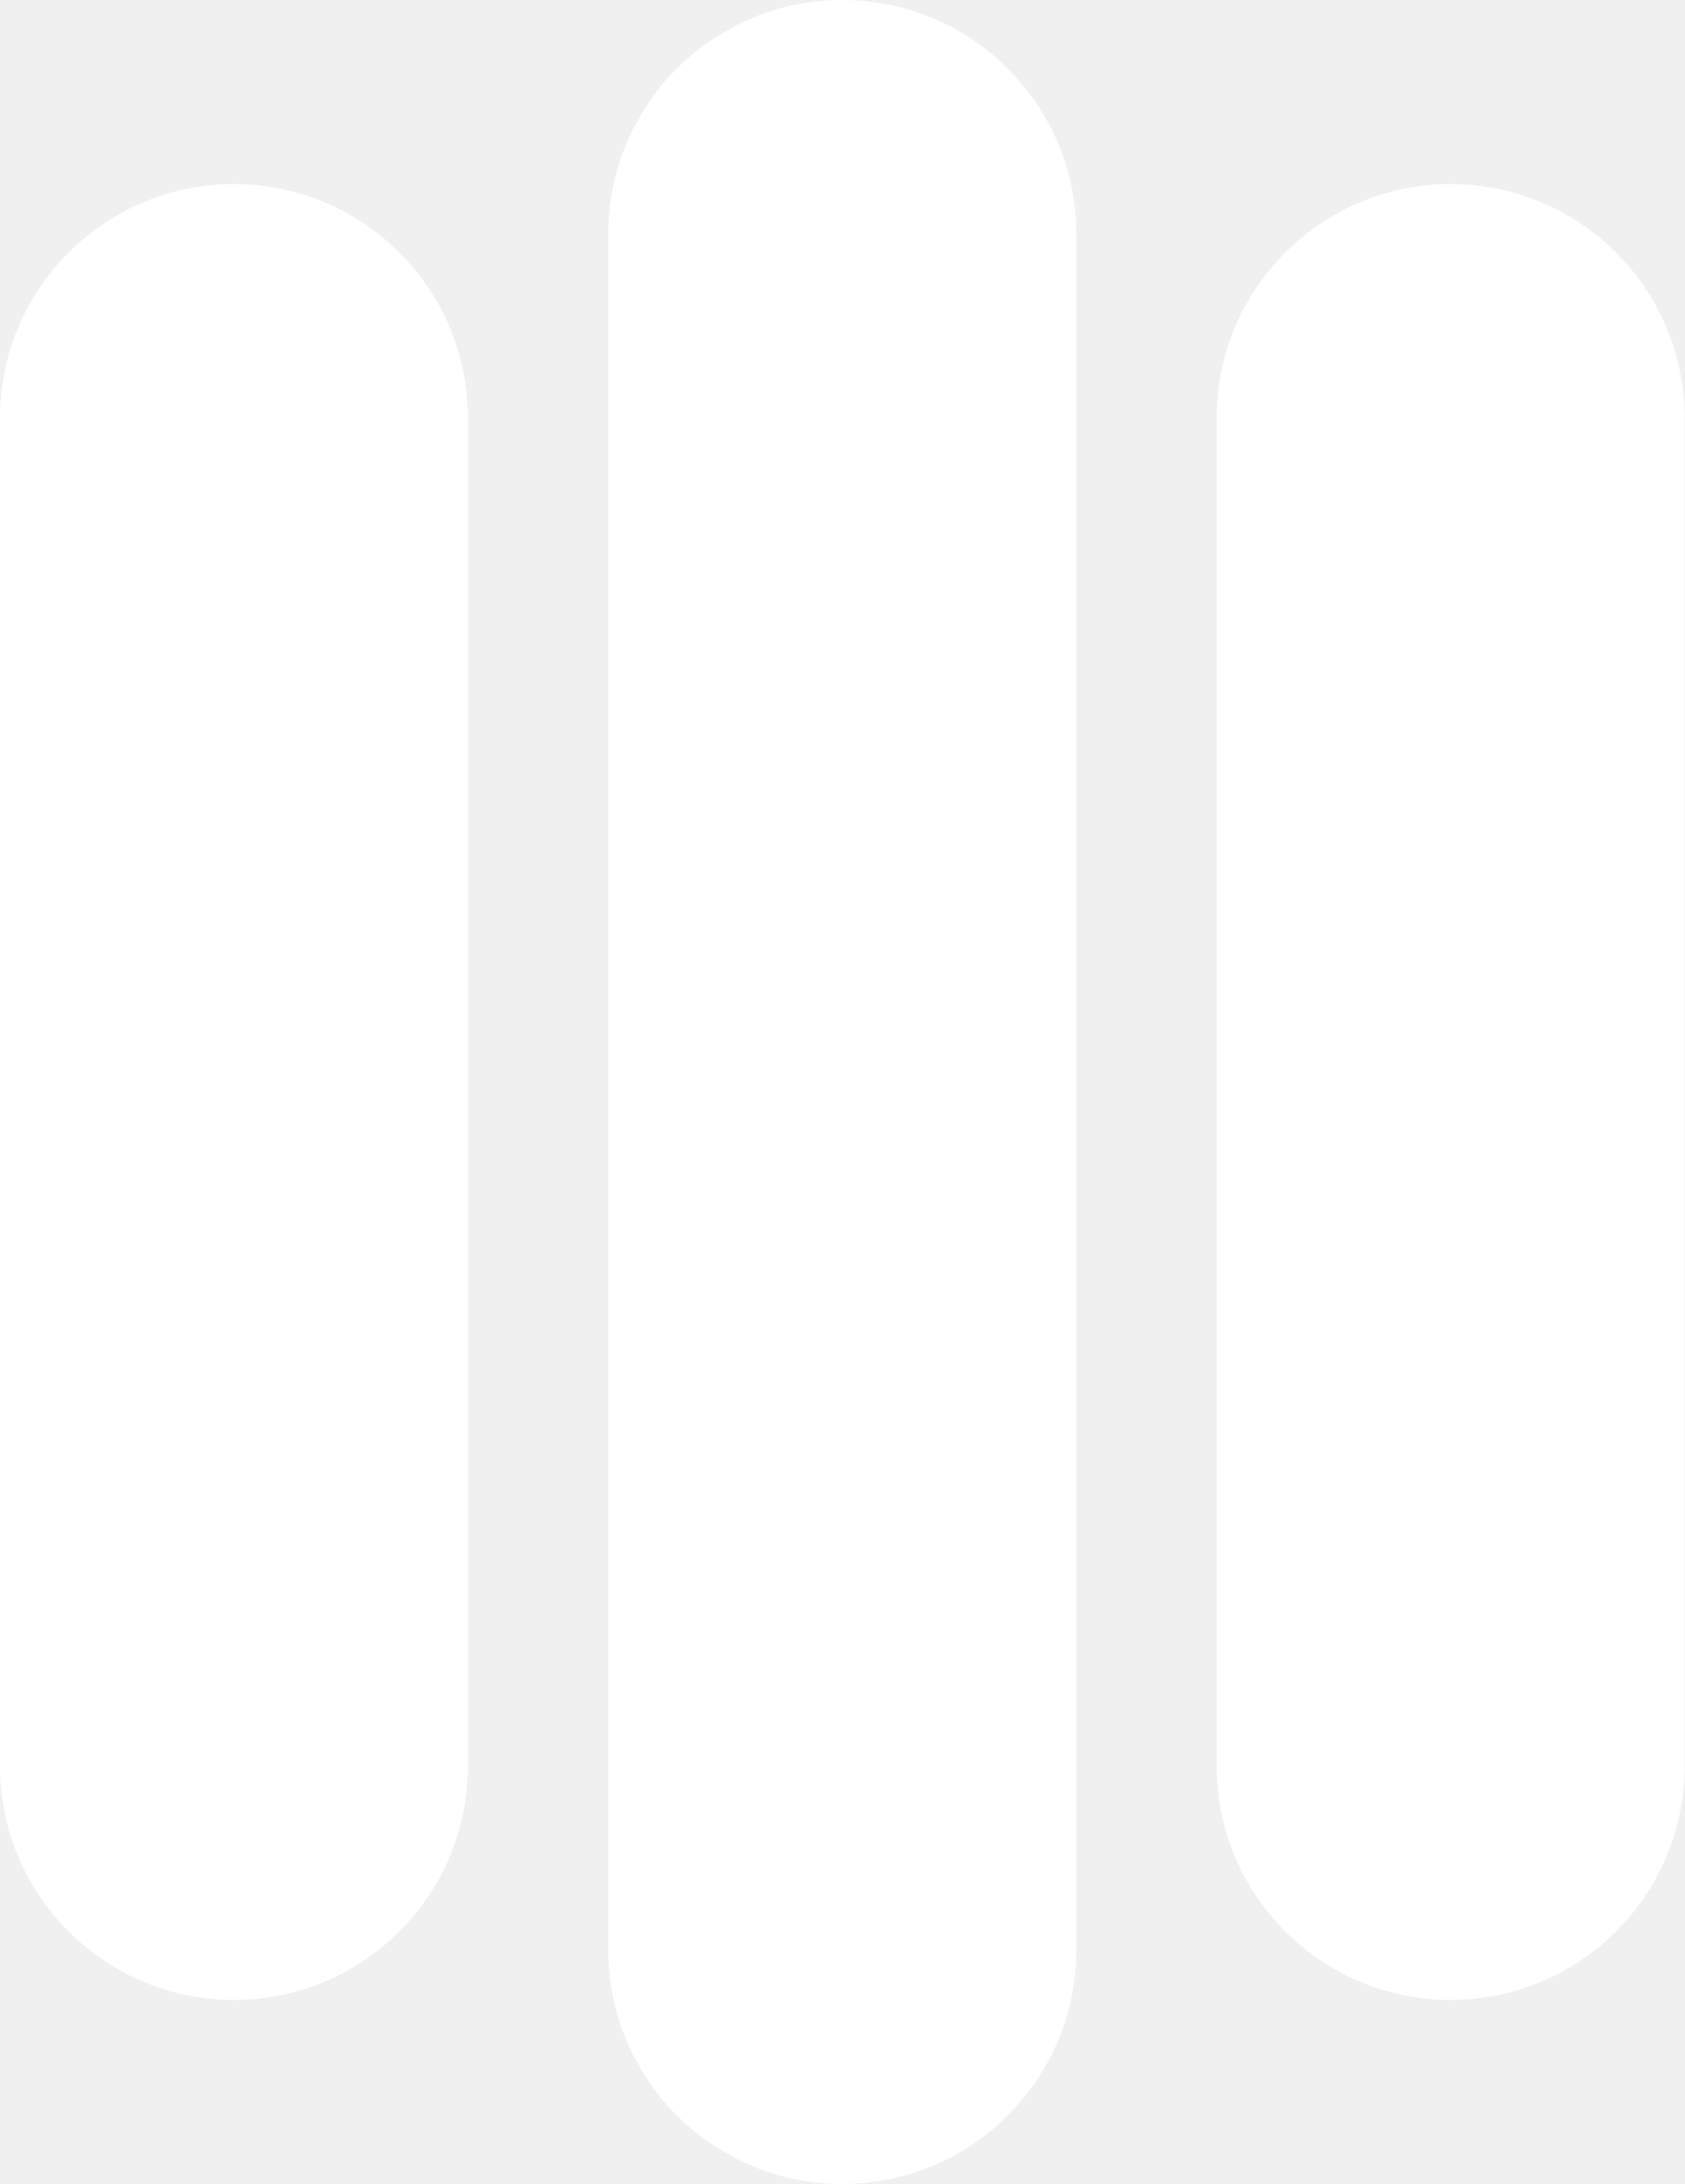
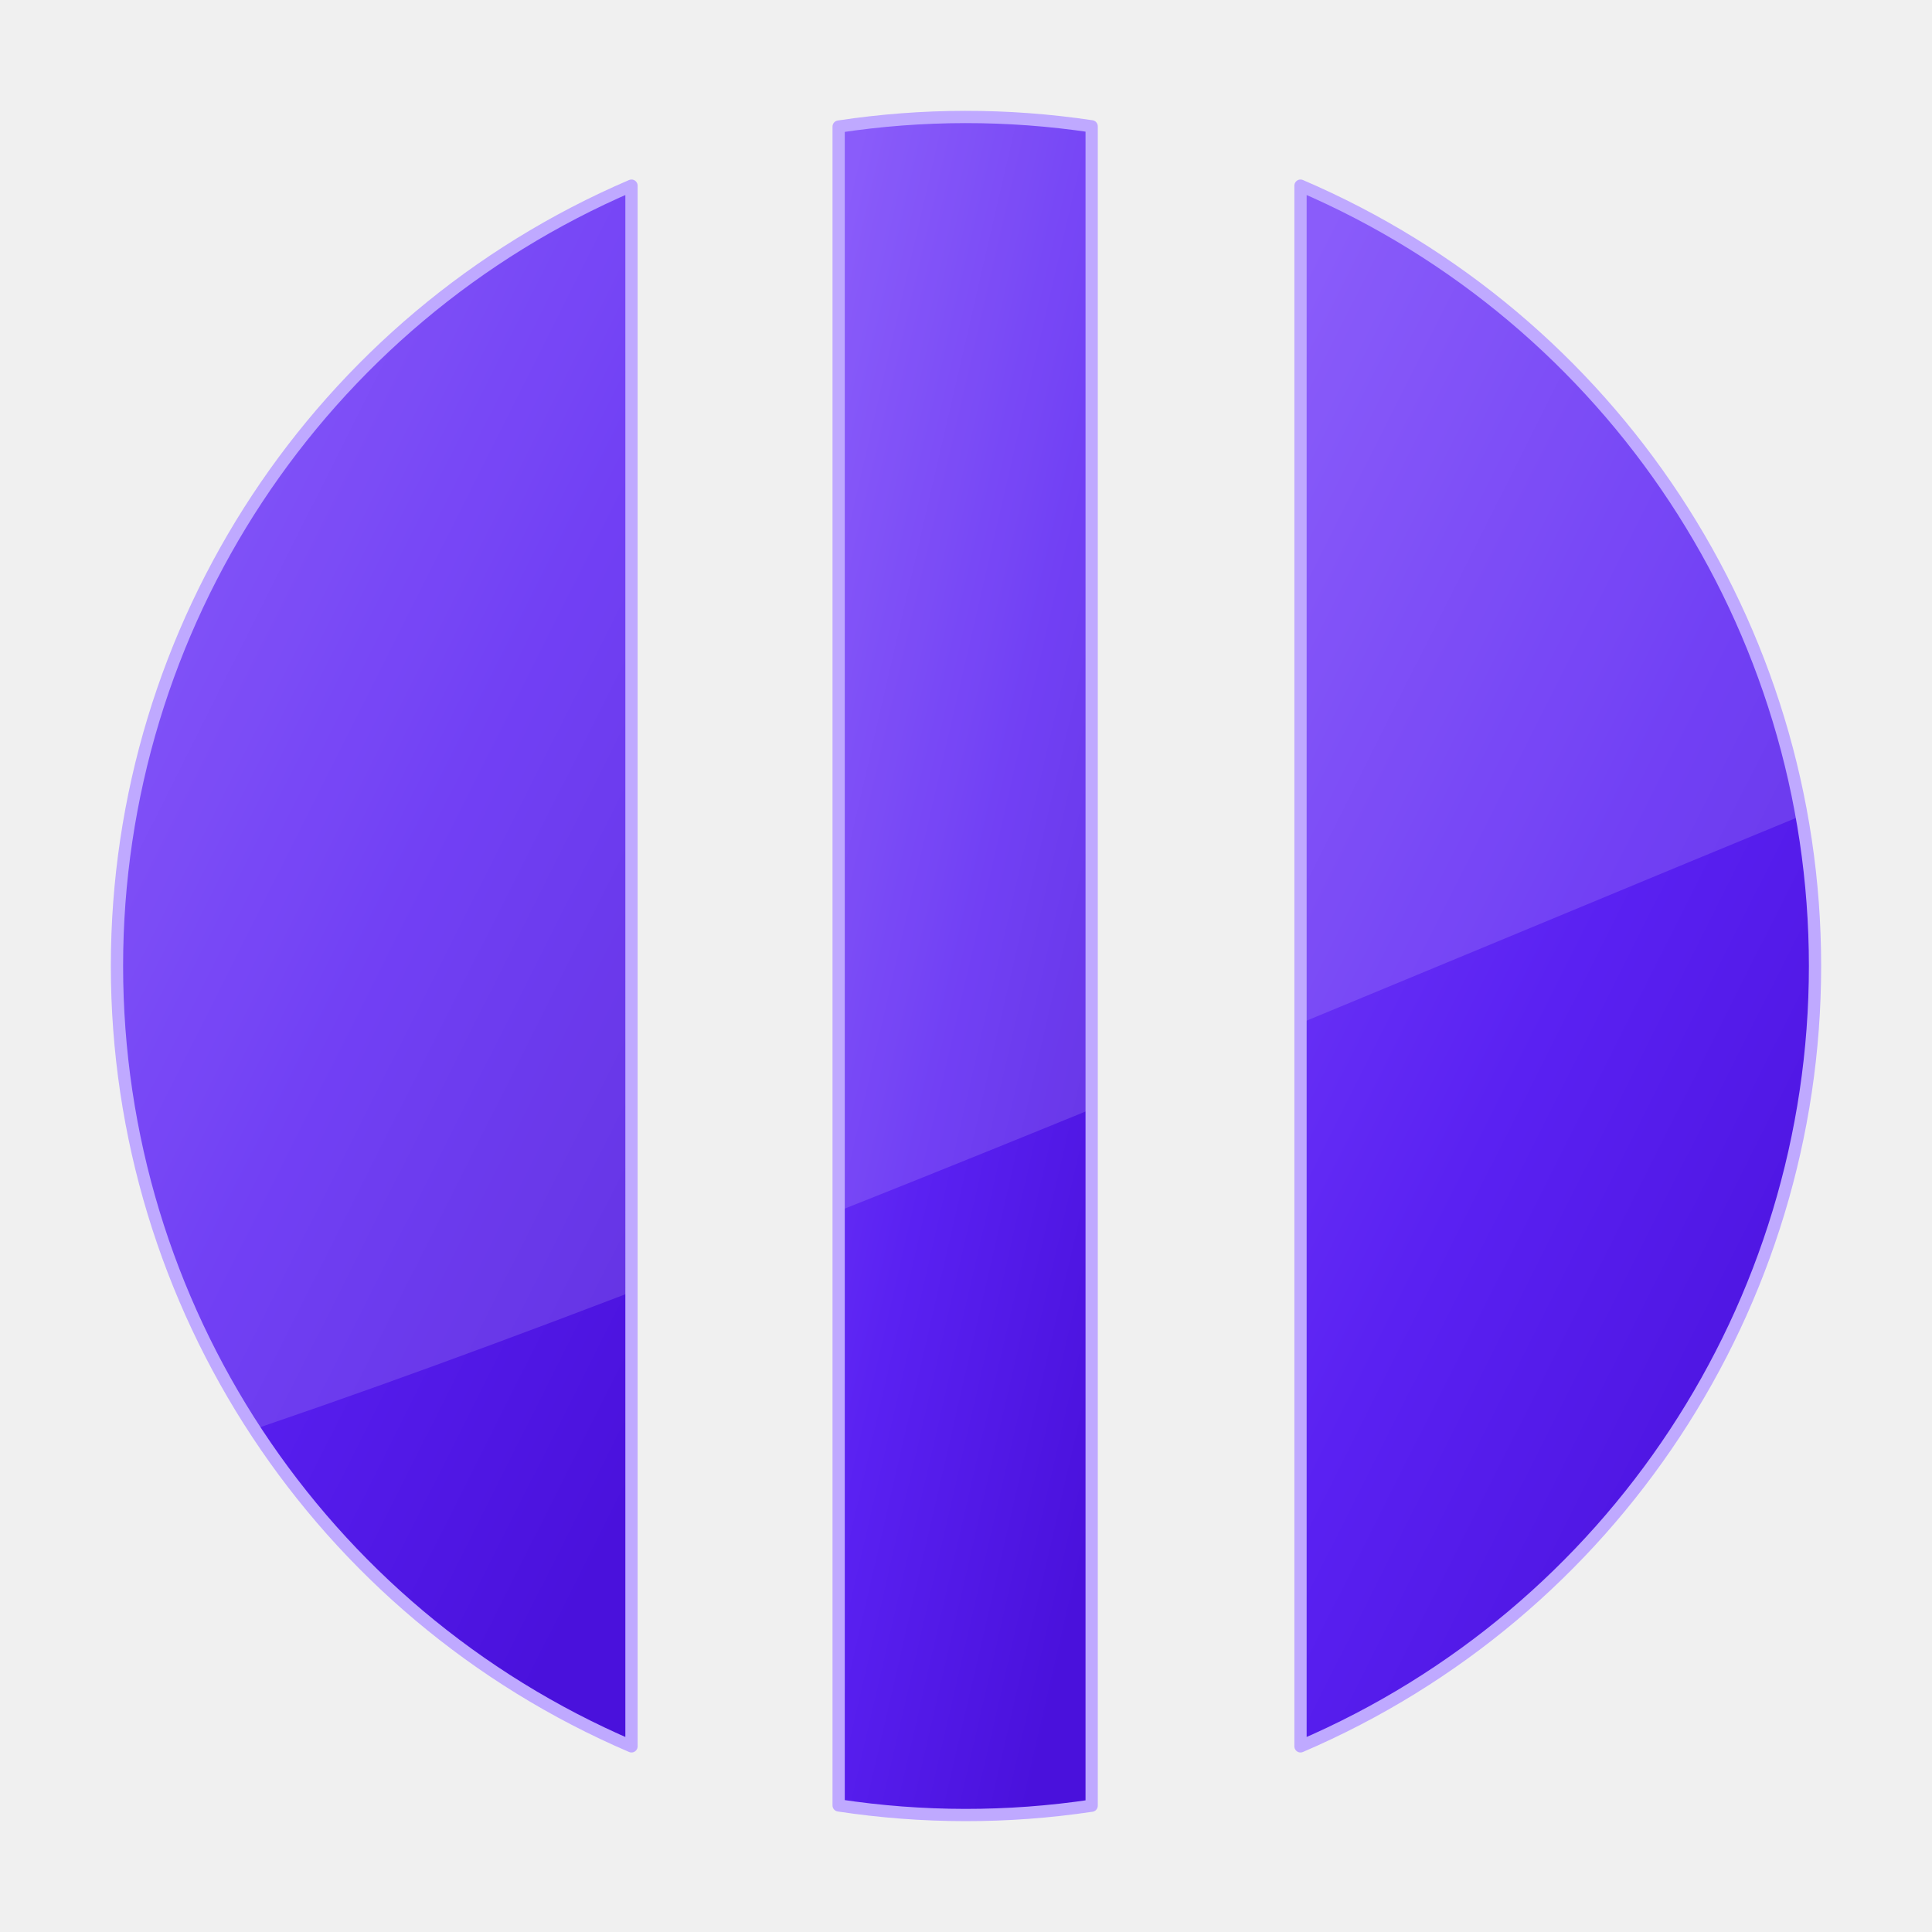
- <svg xmlns="http://www.w3.org/2000/svg" viewBox="0 0 540 700" fill="none" role="img">
-   <rect x="0" y="59" width="150" height="582" rx="75" fill="#ffffff" />
-   <rect x="195" y="0" width="150" height="700" rx="75" fill="#ffffff" />
-   <rect x="390" y="59" width="150" height="582" rx="75" fill="#ffffff" />
+ <svg xmlns="http://www.w3.org/2000/svg" viewBox="0 0 1024 1024" role="img">
+   <defs>
+     <linearGradient id="logo-fill" x1="0.1" y1="0" x2="0.75" y2="1">
+       <stop offset="0" stop-color="#7742F9" />
+       <stop offset="0.55" stop-color="#5A21F2" />
+       <stop offset="1" stop-color="#4A11DC" />
+     </linearGradient>
+     <clipPath id="logo-gloss">
+       <path d="M0 800 C 280 720 690 540 1024 404 L1024 0 L0 0 Z" />
+     </clipPath>
+   </defs>
+   <g fill="url(#logo-fill)">
+     <path d="M 334.7 925.6 A 450 450 0 0 1 334.7 98.4 Z" />
+     <path d="M 578.6 957.044 A 450 450 0 0 1 444.5 956.909 L 444.5 67.091 A 450 450 0 0 1 578.6 66.956 Z" />
+     <path d="M 689.3 98.4 A 450 450 0 0 1 689.3 925.6 Z" />
+   </g>
+   <g clip-path="url(#logo-gloss)" fill="#fff" opacity="0.14">
+     <path d="M 334.7 925.6 A 450 450 0 0 1 334.7 98.4 Z" />
+     <path d="M 578.6 957.044 A 450 450 0 0 1 444.5 956.909 L 444.5 67.091 A 450 450 0 0 1 578.6 66.956 Z" />
+     <path d="M 689.3 98.4 A 450 450 0 0 1 689.3 925.6 Z" />
+   </g>
+   <g fill="none" stroke="#BFA9FF" stroke-width="6.5" stroke-linejoin="round">
+     <path d="M 334.7 925.6 A 450 450 0 0 1 334.7 98.4 Z" />
+     <path d="M 578.6 957.044 A 450 450 0 0 1 444.5 956.909 L 444.5 67.091 A 450 450 0 0 1 578.6 66.956 Z" />
+     <path d="M 689.3 98.4 A 450 450 0 0 1 689.3 925.6 Z" />
+   </g>
</svg>
